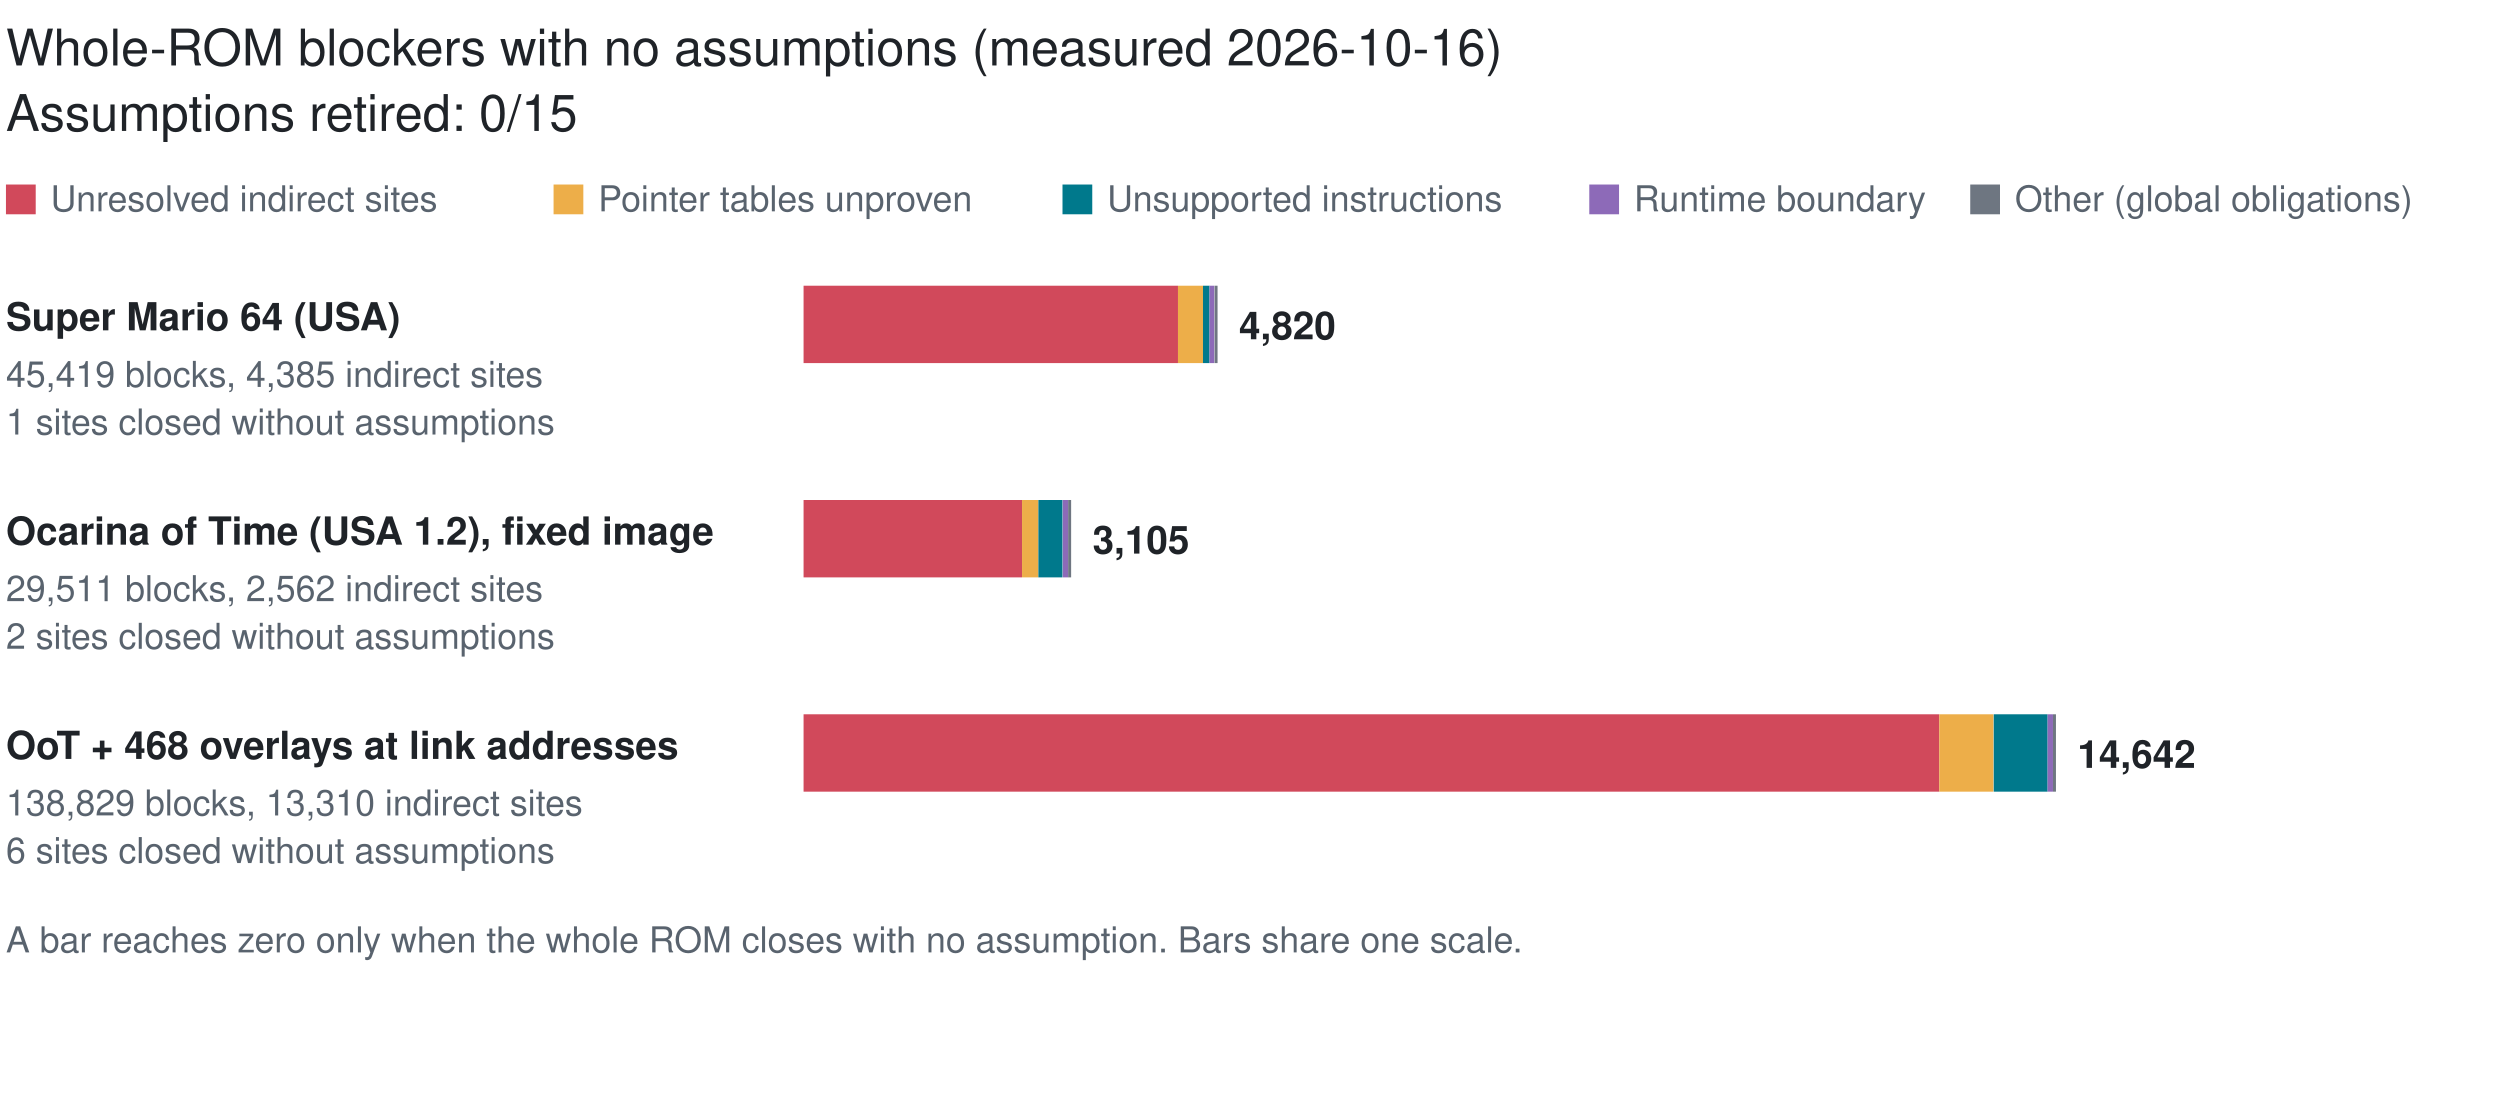
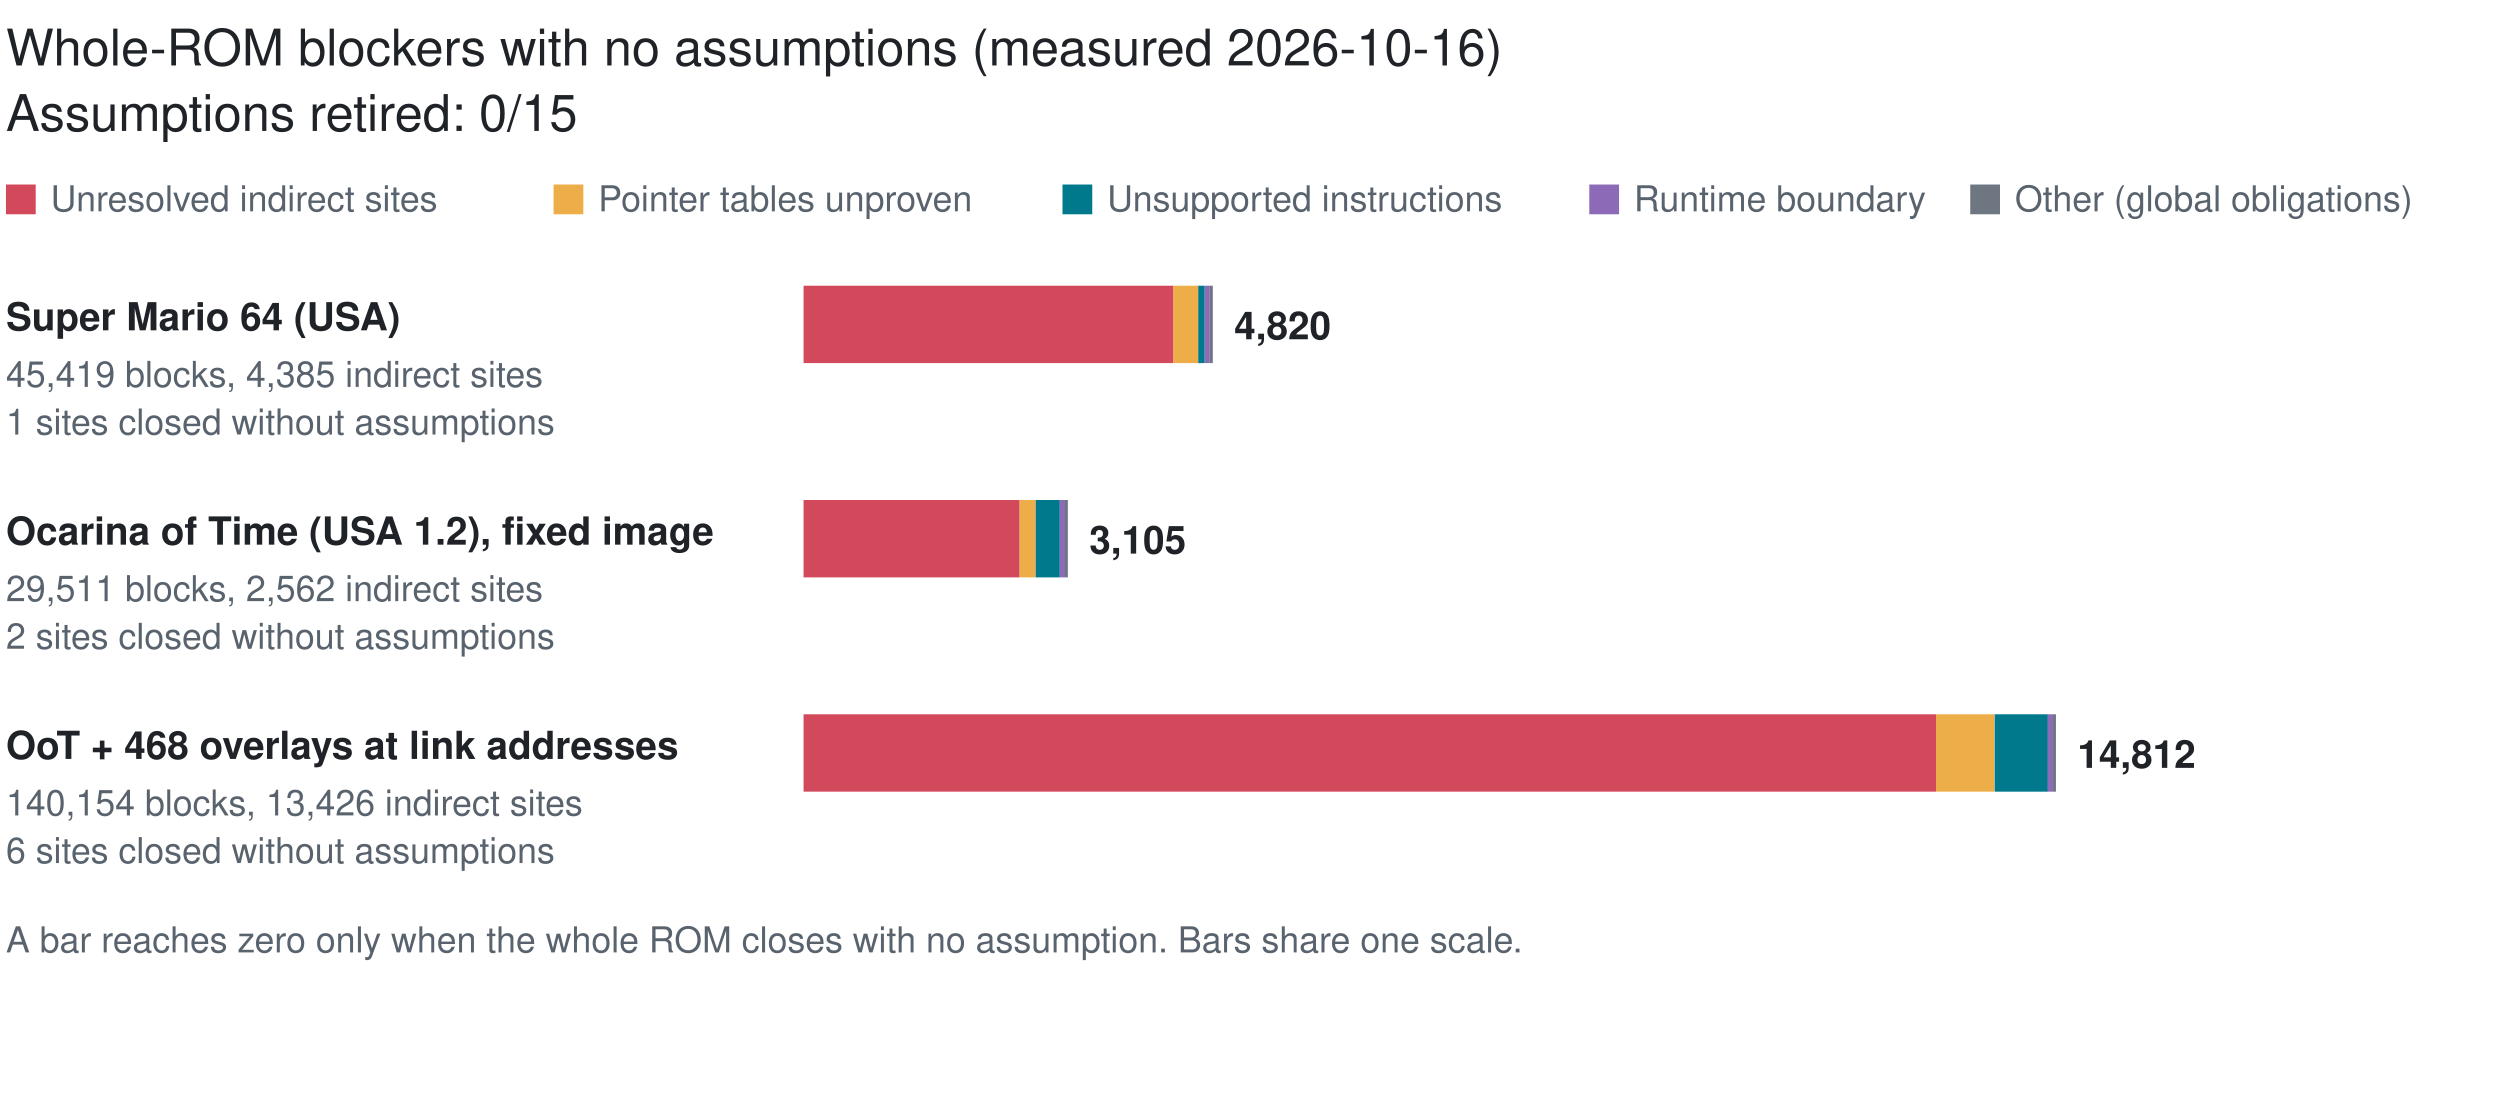
<svg xmlns="http://www.w3.org/2000/svg" viewBox="0 0 840 376" width="840" height="376" role="img" aria-label="Distance to no-assumption CLOSED">
  <style>text{font-family:-apple-system,"Segoe UI",Helvetica,Arial,sans-serif;fill:#1f2328}.title{font-size:17px}.sub{font-size:12px;fill:#59636e}.n{font-size:13px;font-weight:600}@media (prefers-color-scheme:dark){text{fill:#e6edf3}.sub{fill:#9198a1}}</style>
  <text x="2" y="22" class="title">Whole-ROM blockers with no assumptions (measured 2026-10-16)</text>
  <text x="2" y="44" class="title">Assumptions retired: 0/15</text>
  <rect x="2" y="62" width="10" height="10" fill="#d1495b" />
  <text x="17" y="71" class="sub">Unresolved indirect sites</text>
  <rect x="186" y="62" width="10" height="10" fill="#edae49" />
  <text x="201" y="71" class="sub">Pointer tables unproven</text>
  <rect x="357" y="62" width="10" height="10" fill="#00798c" />
  <text x="372" y="71" class="sub">Unsupported instructions</text>
  <rect x="534" y="62" width="10" height="10" fill="#8d6ab8" />
  <text x="549" y="71" class="sub">Runtime boundary</text>
  <rect x="662" y="62" width="10" height="10" fill="#6e7681" />
  <text x="677" y="71" class="sub">Other (global obligations)</text>
  <text x="2" y="111" class="n">Super Mario 64 (USA)</text>
  <text x="2" y="130" class="sub">45,419 blocks, 4,385 indirect sites</text>
  <text x="2" y="146" class="sub">1 sites closed without assumptions</text>
-   <rect x="270.0" y="96" width="125.8" height="26" fill="#d1495b" />
-   <rect x="395.8" y="96" width="8.4" height="26" fill="#edae49" />
-   <rect x="404.2" y="96" width="2.2" height="26" fill="#00798c" />
-   <rect x="406.4" y="96" width="1.6" height="26" fill="#8d6ab8" />
-   <rect x="408.1" y="96" width="1.0" height="26" fill="#6e7681" />
-   <text x="416.3" y="114" class="n">4,820</text>
+   <rect x="270.0" y="96" width="124.3" height="26" fill="#d1495b" />
+   <rect x="394.3" y="96" width="8.3" height="26" fill="#edae49" />
+   <rect x="402.6" y="96" width="2.2" height="26" fill="#00798c" />
+   <rect x="404.9" y="96" width="1.6" height="26" fill="#8d6ab8" />
+   <rect x="406.5" y="96" width="1.0" height="26" fill="#6e7681" />
+   <text x="414.7" y="114" class="n">4,820</text>
  <text x="2" y="183" class="n">Ocarina of Time (USA 1.2), fixed image</text>
  <text x="2" y="202" class="sub">29,511 blocks, 2,562 indirect sites</text>
  <text x="2" y="218" class="sub">2 sites closed without assumptions</text>
-   <rect x="270.0" y="168" width="73.4" height="26" fill="#d1495b" />
-   <rect x="343.4" y="168" width="5.5" height="26" fill="#edae49" />
-   <rect x="348.9" y="168" width="8.1" height="26" fill="#00798c" />
-   <rect x="357.1" y="168" width="1.8" height="26" fill="#8d6ab8" />
-   <rect x="358.9" y="168" width="1.0" height="26" fill="#6e7681" />
-   <text x="367.1" y="186" class="n">3,105</text>
+   <rect x="270.0" y="168" width="72.6" height="26" fill="#d1495b" />
+   <rect x="342.6" y="168" width="5.4" height="26" fill="#edae49" />
+   <rect x="348.0" y="168" width="8.1" height="26" fill="#00798c" />
+   <rect x="356.1" y="168" width="1.8" height="26" fill="#8d6ab8" />
+   <rect x="357.8" y="168" width="1.0" height="26" fill="#6e7681" />
+   <text x="366.0" y="186" class="n">3,105</text>
  <text x="2" y="255" class="n">OoT + 468 overlays at link addresses</text>
-   <text x="2" y="274" class="sub">138,829 blocks, 13,310 indirect sites</text>
+   <text x="2" y="274" class="sub">140,154 blocks, 13,426 indirect sites</text>
  <text x="2" y="290" class="sub">6 sites closed without assumptions</text>
-   <rect x="270.0" y="240" width="381.6" height="26" fill="#d1495b" />
-   <rect x="651.6" y="240" width="18.2" height="26" fill="#edae49" />
-   <rect x="669.9" y="240" width="18.1" height="26" fill="#00798c" />
+   <rect x="270.0" y="240" width="380.5" height="26" fill="#d1495b" />
+   <rect x="650.5" y="240" width="19.6" height="26" fill="#edae49" />
+   <rect x="670.2" y="240" width="17.9" height="26" fill="#00798c" />
  <rect x="688.0" y="240" width="1.8" height="26" fill="#8d6ab8" />
  <rect x="689.8" y="240" width="1.0" height="26" fill="#6e7681" />
-   <text x="698.0" y="258" class="n">14,642</text>
+   <text x="698.0" y="258" class="n">14,812</text>
  <text x="2" y="320" class="sub">A bar reaches zero only when the whole ROM closes with no assumption. Bars share one scale.</text>
</svg>
